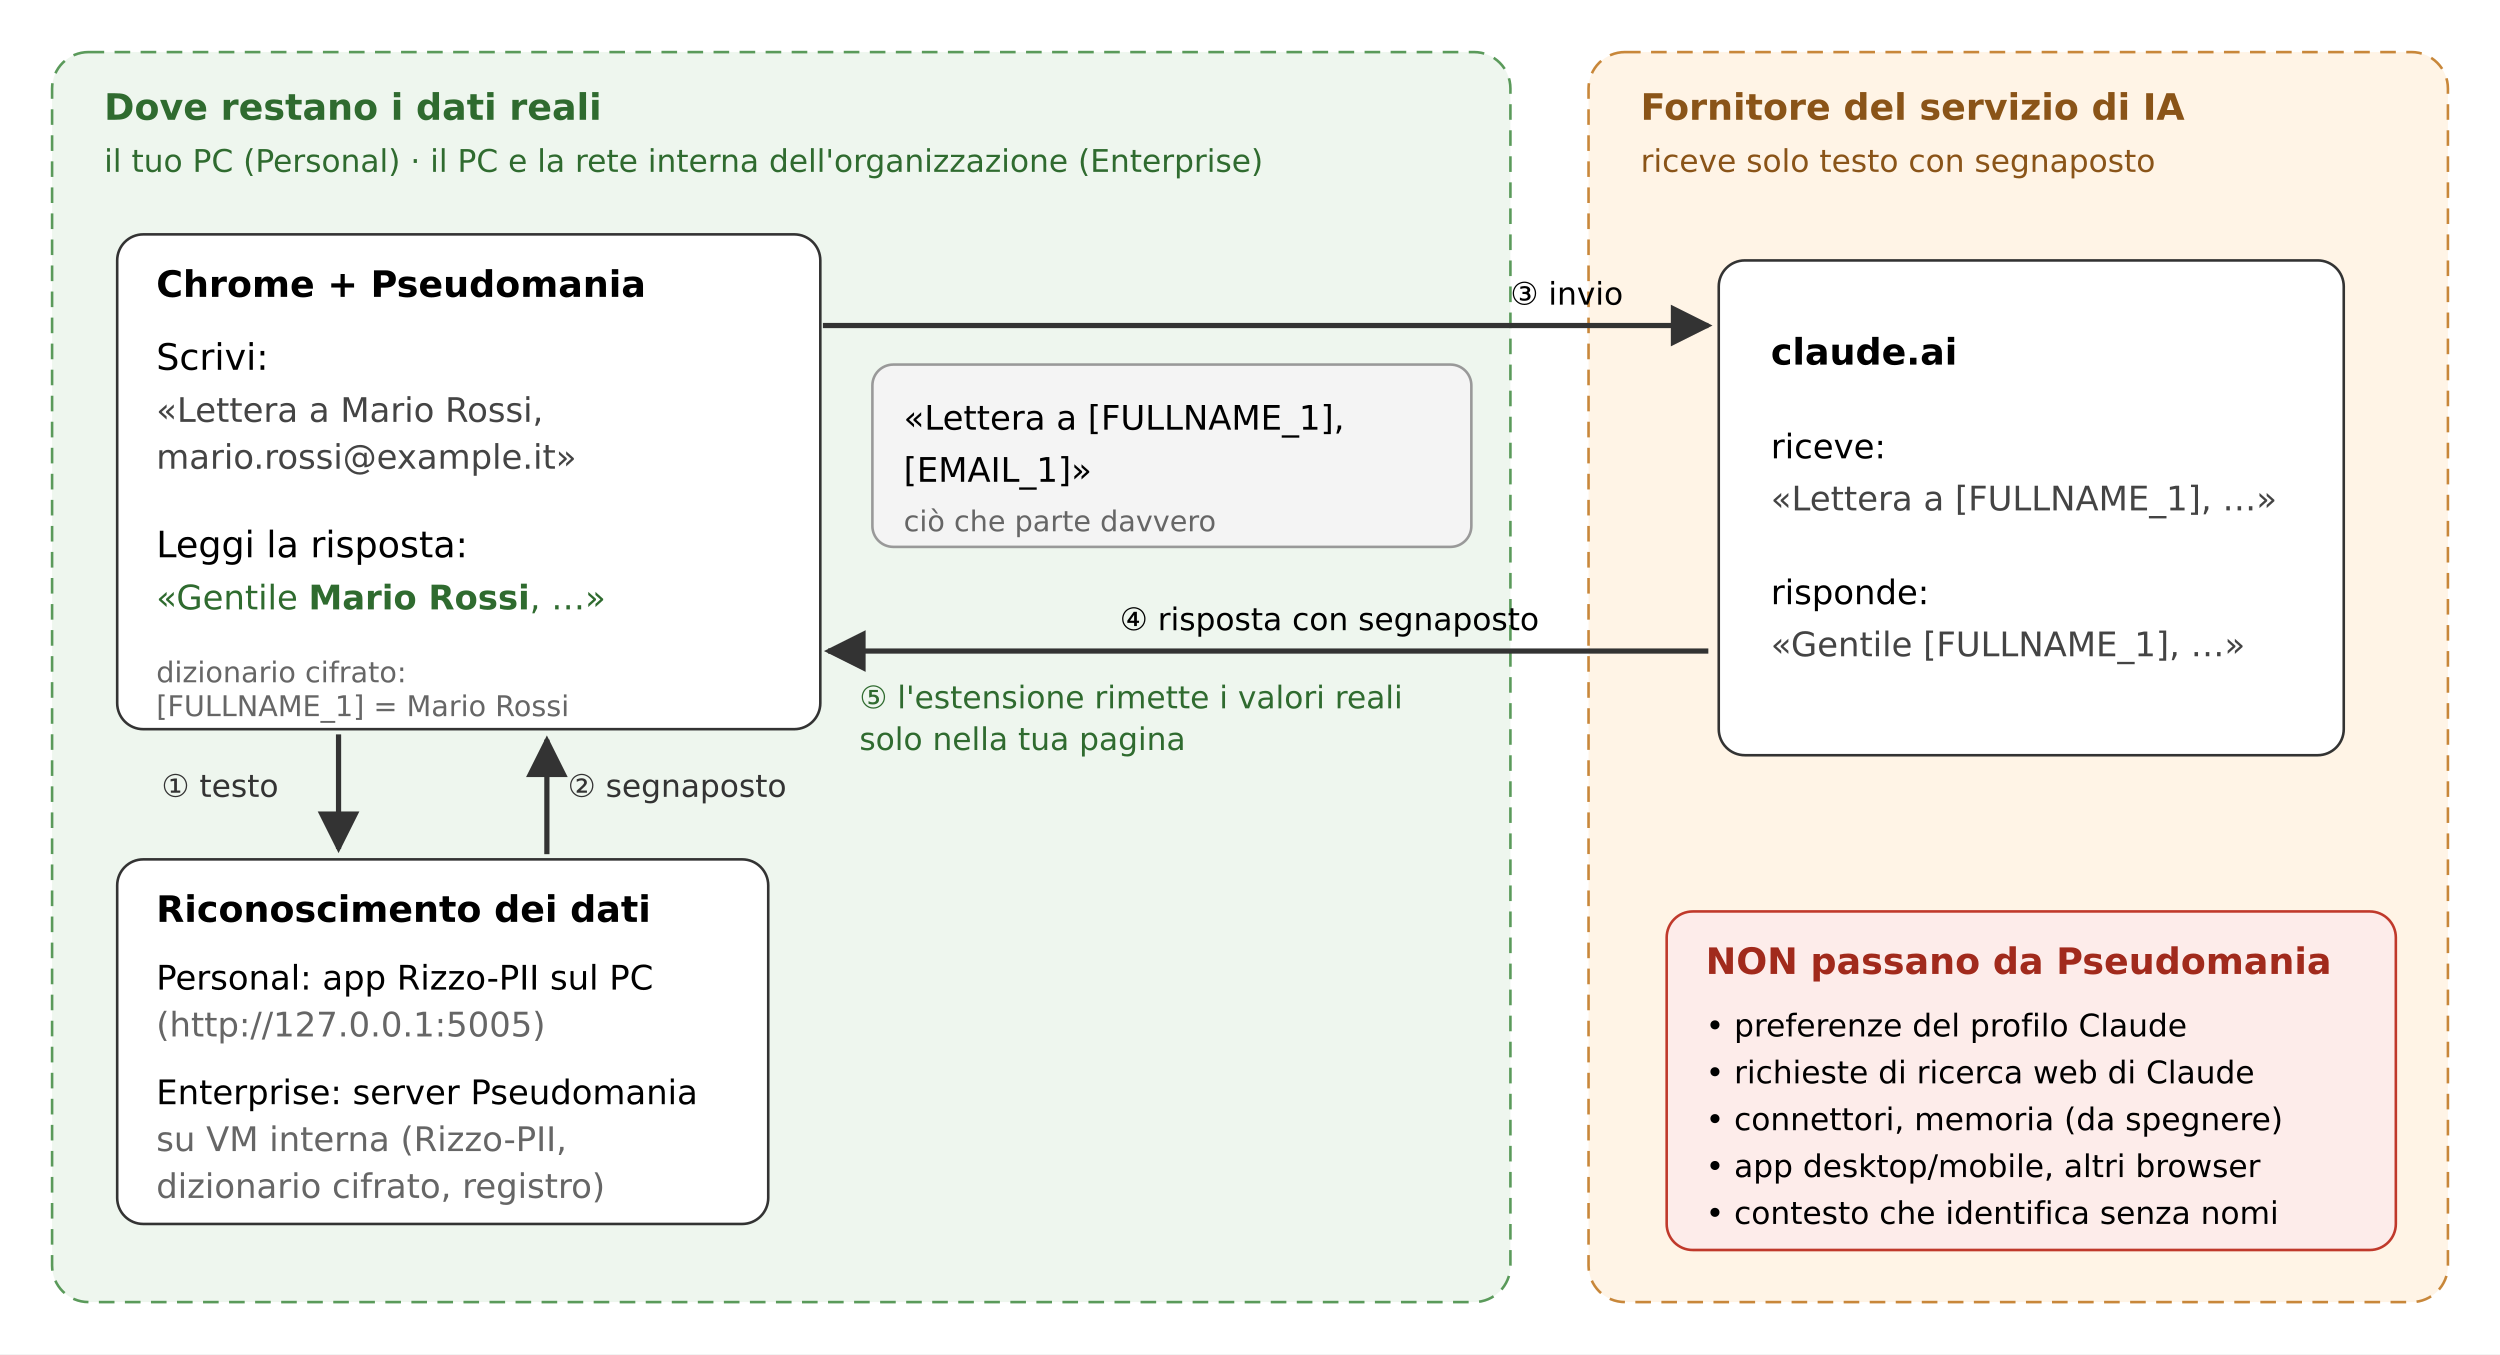
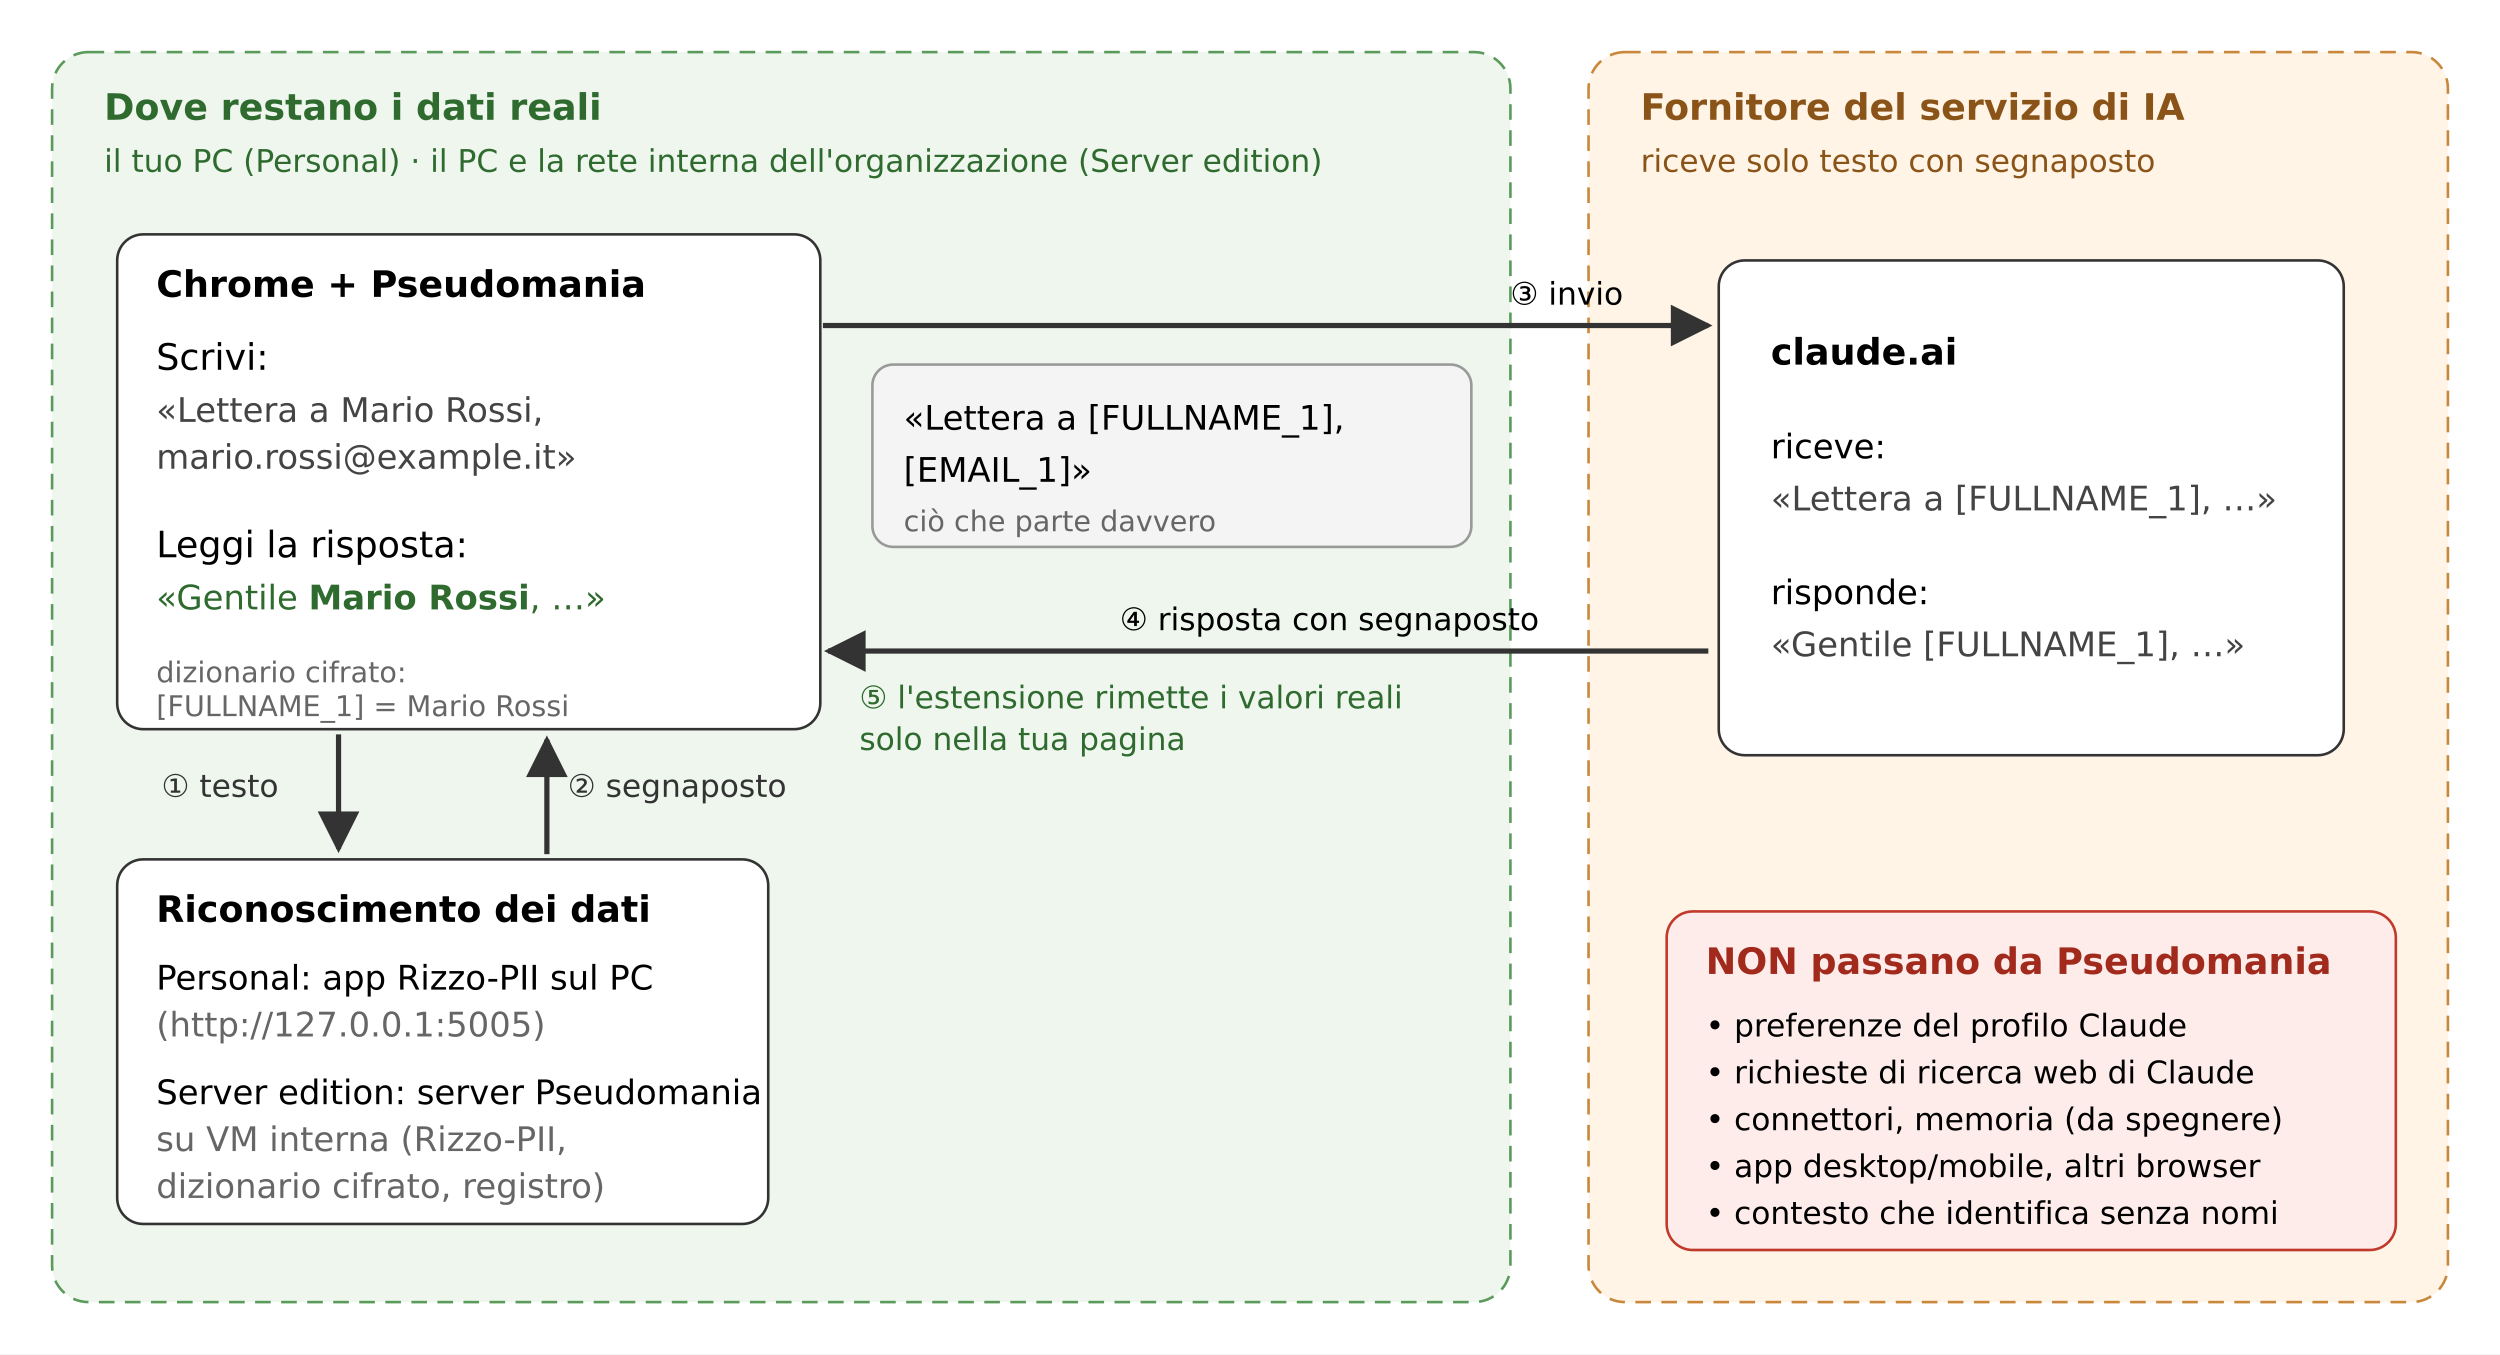
<svg xmlns="http://www.w3.org/2000/svg" viewBox="0 0 960 520" width="960" height="520" font-family="DejaVu Sans, Arial, sans-serif" font-size="14">
  <defs>
    <marker id="a" viewBox="0 0 10 10" refX="9" refY="5" markerWidth="8" markerHeight="8" orient="auto-start-reverse">
      <path d="M0,0 L10,5 L0,10 z" fill="#333" />
    </marker>
  </defs>
  <rect width="960" height="520" fill="#ffffff" />
  <rect x="20" y="20" width="560" height="480" rx="14" fill="#eef6ee" stroke="#5a9a5a" stroke-dasharray="6 4" />
  <text x="40" y="46" font-weight="bold" fill="#2f6b2f">Dove restano i dati reali</text>
-   <text x="40" y="66" font-size="12" fill="#2f6b2f">il tuo PC (Personal) · il PC e la rete interna dell'organizzazione (Enterprise)</text>
+   <text x="40" y="66" font-size="12" fill="#2f6b2f">il tuo PC (Personal) · il PC e la rete interna dell'organizzazione (Server edition)</text>
  <rect x="610" y="20" width="330" height="480" rx="14" fill="#fff4e6" stroke="#c8873a" stroke-dasharray="6 4" />
  <text x="630" y="46" font-weight="bold" fill="#8a5418">Fornitore del servizio di IA</text>
  <text x="630" y="66" font-size="12" fill="#8a5418">riceve solo testo con segnaposto</text>
  <rect x="45" y="90" width="270" height="190" rx="10" fill="#ffffff" stroke="#333" />
  <text x="60" y="114" font-weight="bold">Chrome + Pseudomania</text>
  <text x="60" y="142">Scrivi:</text>
  <text x="60" y="162" font-size="13" fill="#444">«Lettera a Mario Rossi,</text>
  <text x="60" y="180" font-size="13" fill="#444"> mario.rossi@example.it»</text>
  <text x="60" y="214">Leggi la risposta:</text>
  <text x="60" y="234" font-size="13" fill="#2f6b2f">«Gentile <tspan font-weight="bold">Mario Rossi</tspan>, …»</text>
  <text x="60" y="262" font-size="11" fill="#666">dizionario cifrato:</text>
  <text x="60" y="275" font-size="11" fill="#666">[FULLNAME_1] = Mario Rossi</text>
  <rect x="45" y="330" width="250" height="140" rx="10" fill="#ffffff" stroke="#333" />
  <text x="60" y="354" font-weight="bold">Riconoscimento dei dati</text>
  <text x="60" y="380" font-size="13">Personal: app Rizzo-PII sul PC</text>
  <text x="60" y="398" font-size="13" fill="#666">(http://127.0.0.1:5005)</text>
-   <text x="60" y="424" font-size="13">Enterprise: server Pseudomania</text>
+   <text x="60" y="424" font-size="13">Server edition: server Pseudomania</text>
  <text x="60" y="442" font-size="13" fill="#666">su VM interna (Rizzo-PII,</text>
  <text x="60" y="460" font-size="13" fill="#666">dizionario cifrato, registro)</text>
  <line x1="130" y1="282" x2="130" y2="326" stroke="#333" stroke-width="2" marker-end="url(#a)" />
  <line x1="210" y1="328" x2="210" y2="284" stroke="#333" stroke-width="2" marker-end="url(#a)" />
  <text x="18" y="306" font-size="12" fill="#333" transform="translate(0,0)">
    <tspan x="62">① testo</tspan>
  </text>
  <text x="218" y="306" font-size="12" fill="#333">② segnaposto</text>
  <rect x="335" y="140" width="230" height="70" rx="8" fill="#f4f4f4" stroke="#999" />
  <text x="347" y="165" font-size="13">«Lettera a [FULLNAME_1],</text>
  <text x="347" y="185" font-size="13"> [EMAIL_1]»</text>
  <text x="347" y="204" font-size="11" fill="#666">ciò che parte davvero</text>
  <rect x="660" y="100" width="240" height="190" rx="10" fill="#ffffff" stroke="#333" />
  <text x="680" y="140" font-weight="bold">claude.ai</text>
  <text x="680" y="176" font-size="13">riceve:</text>
  <text x="680" y="196" font-size="13" fill="#444">«Lettera a [FULLNAME_1], …»</text>
  <text x="680" y="232" font-size="13">risponde:</text>
  <text x="680" y="252" font-size="13" fill="#444">«Gentile [FULLNAME_1], …»</text>
  <line x1="316" y1="125" x2="656" y2="125" stroke="#333" stroke-width="2" marker-end="url(#a)" />
  <text x="580" y="117" font-size="12">③ invio</text>
  <line x1="656" y1="250" x2="318" y2="250" stroke="#333" stroke-width="2" marker-end="url(#a)" />
  <text x="430" y="242" font-size="12">④ risposta con segnaposto</text>
  <text x="330" y="272" font-size="12" fill="#2f6b2f">⑤ l'estensione rimette i valori reali</text>
  <text x="330" y="288" font-size="12" fill="#2f6b2f">    solo nella tua pagina</text>
  <rect x="640" y="350" width="280" height="130" rx="10" fill="#fdecea" stroke="#c0392b" />
  <text x="655" y="374" font-weight="bold" fill="#a12a1c">NON passano da Pseudomania</text>
  <text x="655" y="398" font-size="12">• preferenze del profilo Claude</text>
  <text x="655" y="416" font-size="12">• richieste di ricerca web di Claude</text>
  <text x="655" y="434" font-size="12">• connettori, memoria (da spegnere)</text>
  <text x="655" y="452" font-size="12">• app desktop/mobile, altri browser</text>
  <text x="655" y="470" font-size="12">• contesto che identifica senza nomi</text>
</svg>
